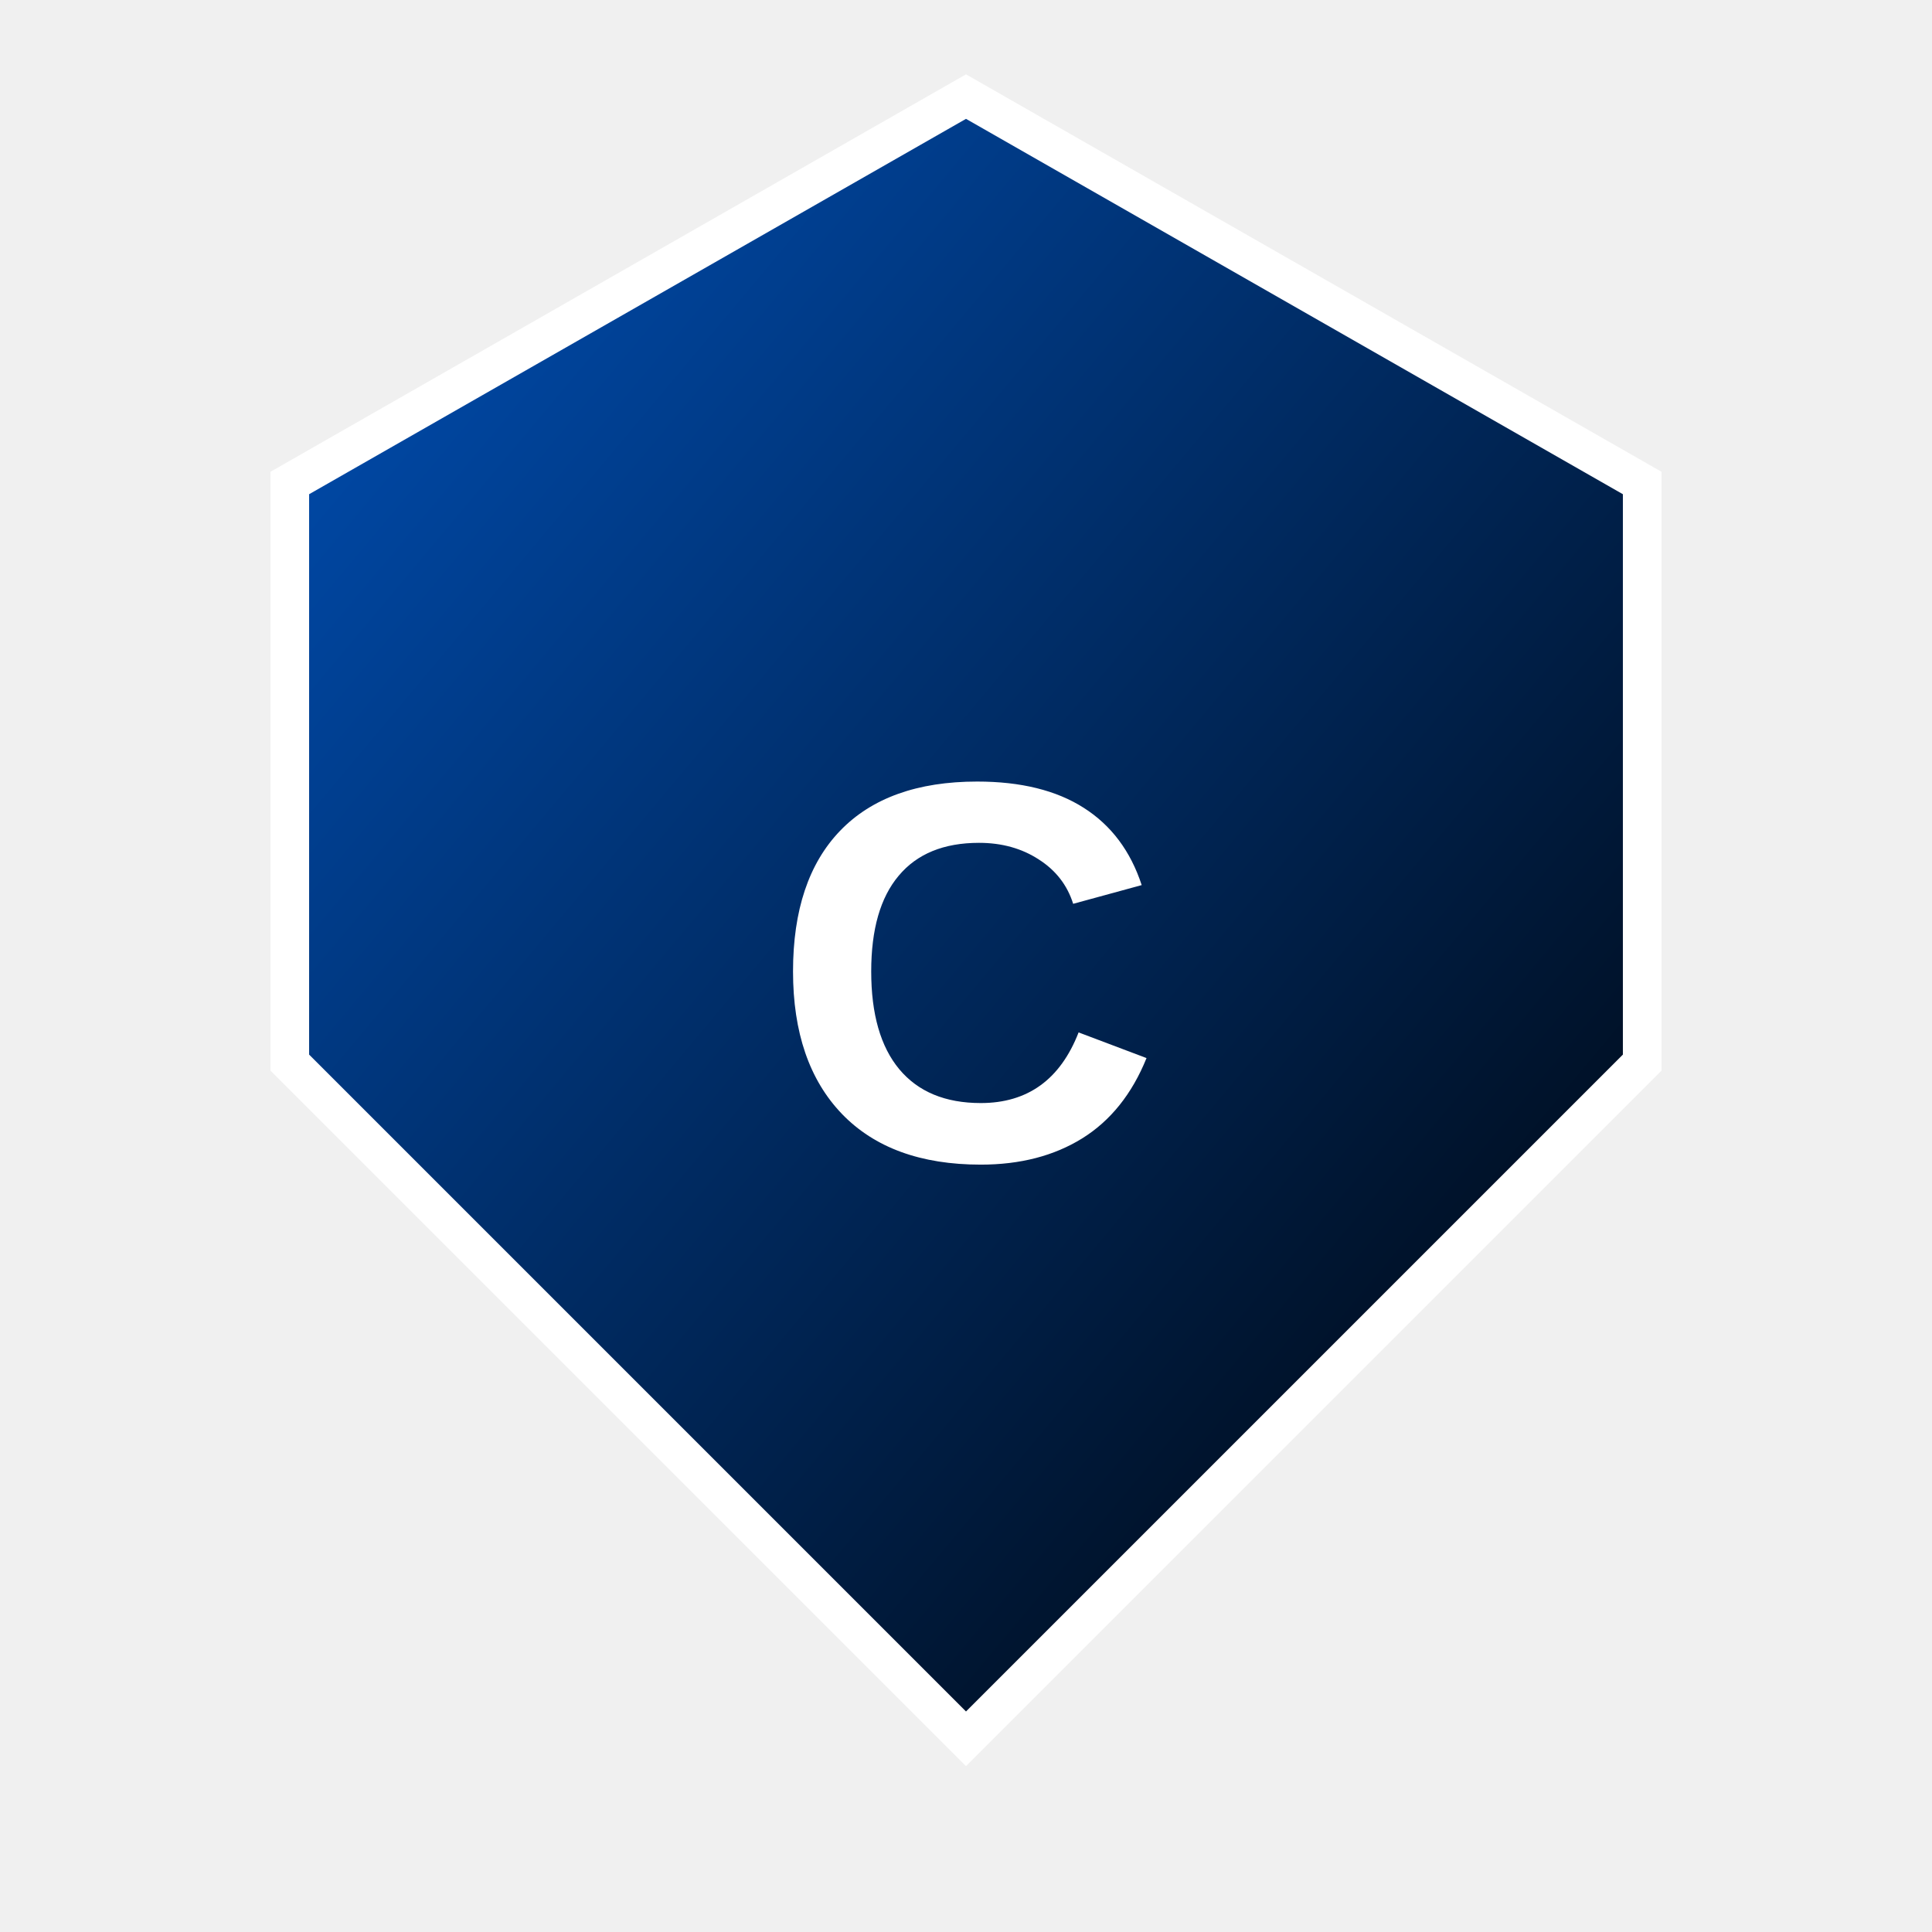
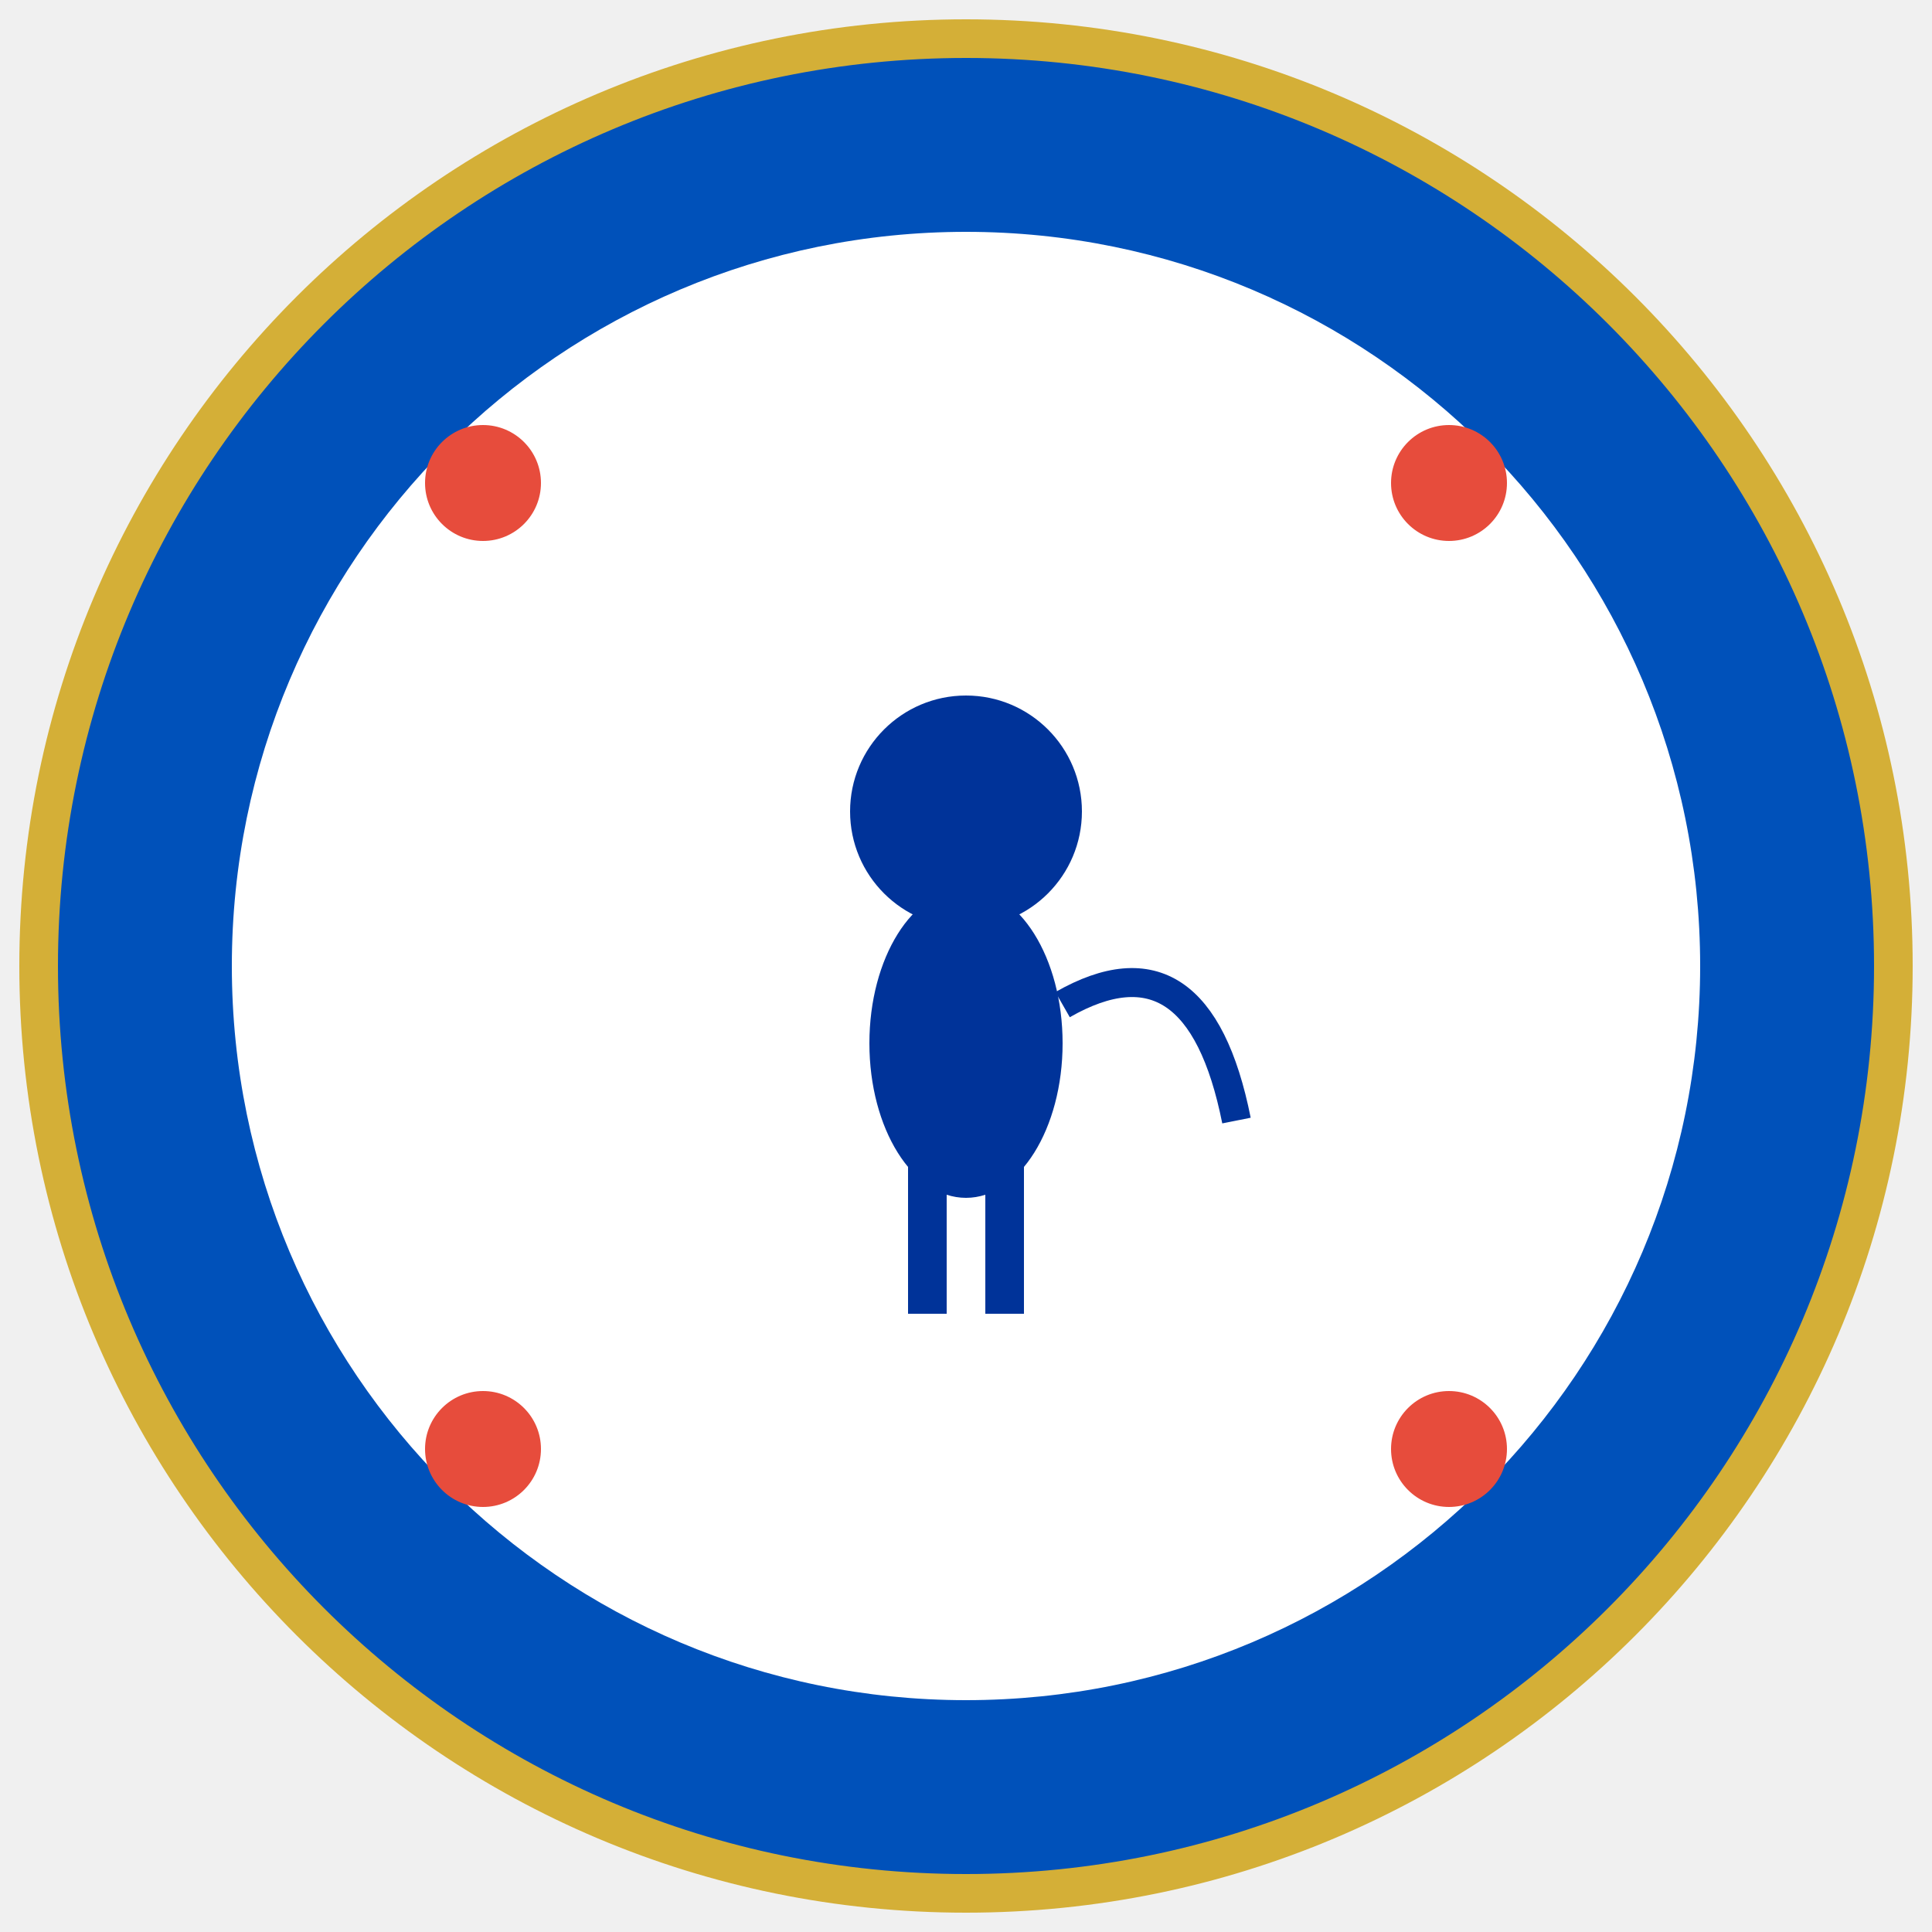
<svg xmlns="http://www.w3.org/2000/svg" width="100" height="100" viewBox="0 0 100 100">
-   <defs>
-     <linearGradient id="grad_Chelsea" x1="0%" y1="0%" x2="100%" y2="100%">
-       <stop offset="0%" style="stop-color:#0051BA;stop-opacity:1" />
-       <stop offset="100%" style="stop-color:{color_darker};stop-opacity:1" />
-     </linearGradient>
-   </defs>
-   <path d="M 50 5 L 85 25 L 85 55 Q 50 90 50 90 Q 15 55 15 55 L 15 25 Z" fill="url(#grad_Chelsea)" stroke="white" stroke-width="2" />
-   <text x="50" y="60" font-size="28" font-weight="bold" text-anchor="middle" fill="white" font-family="Arial">
-     C
-   </text>
+   <circle cx="50" cy="50" r="48" fill="#0051BA" stroke="#D4AF37" stroke-width="2" />
+   <circle cx="50" cy="50" r="38" fill="white" />
+   <g transform="translate(50, 50)">
+     <circle cx="0" cy="-8" r="6" fill="#003399" />
+     <ellipse cx="0" cy="4" rx="5" ry="8" fill="#003399" />
+     <rect x="-3" y="10" width="2" height="8" fill="#003399" />
+     <rect x="1" y="10" width="2" height="8" fill="#003399" />
+     <path d="M 5 2 Q 12 -2 14 8" fill="none" stroke="#003399" stroke-width="1.5" />
+   </g>
+   <circle cx="25" cy="25" r="3" fill="#E74C3C" />
+   <circle cx="75" cy="25" r="3" fill="#E74C3C" />
+   <circle cx="75" cy="75" r="3" fill="#E74C3C" />
+   <circle cx="25" cy="75" r="3" fill="#E74C3C" />
</svg>
